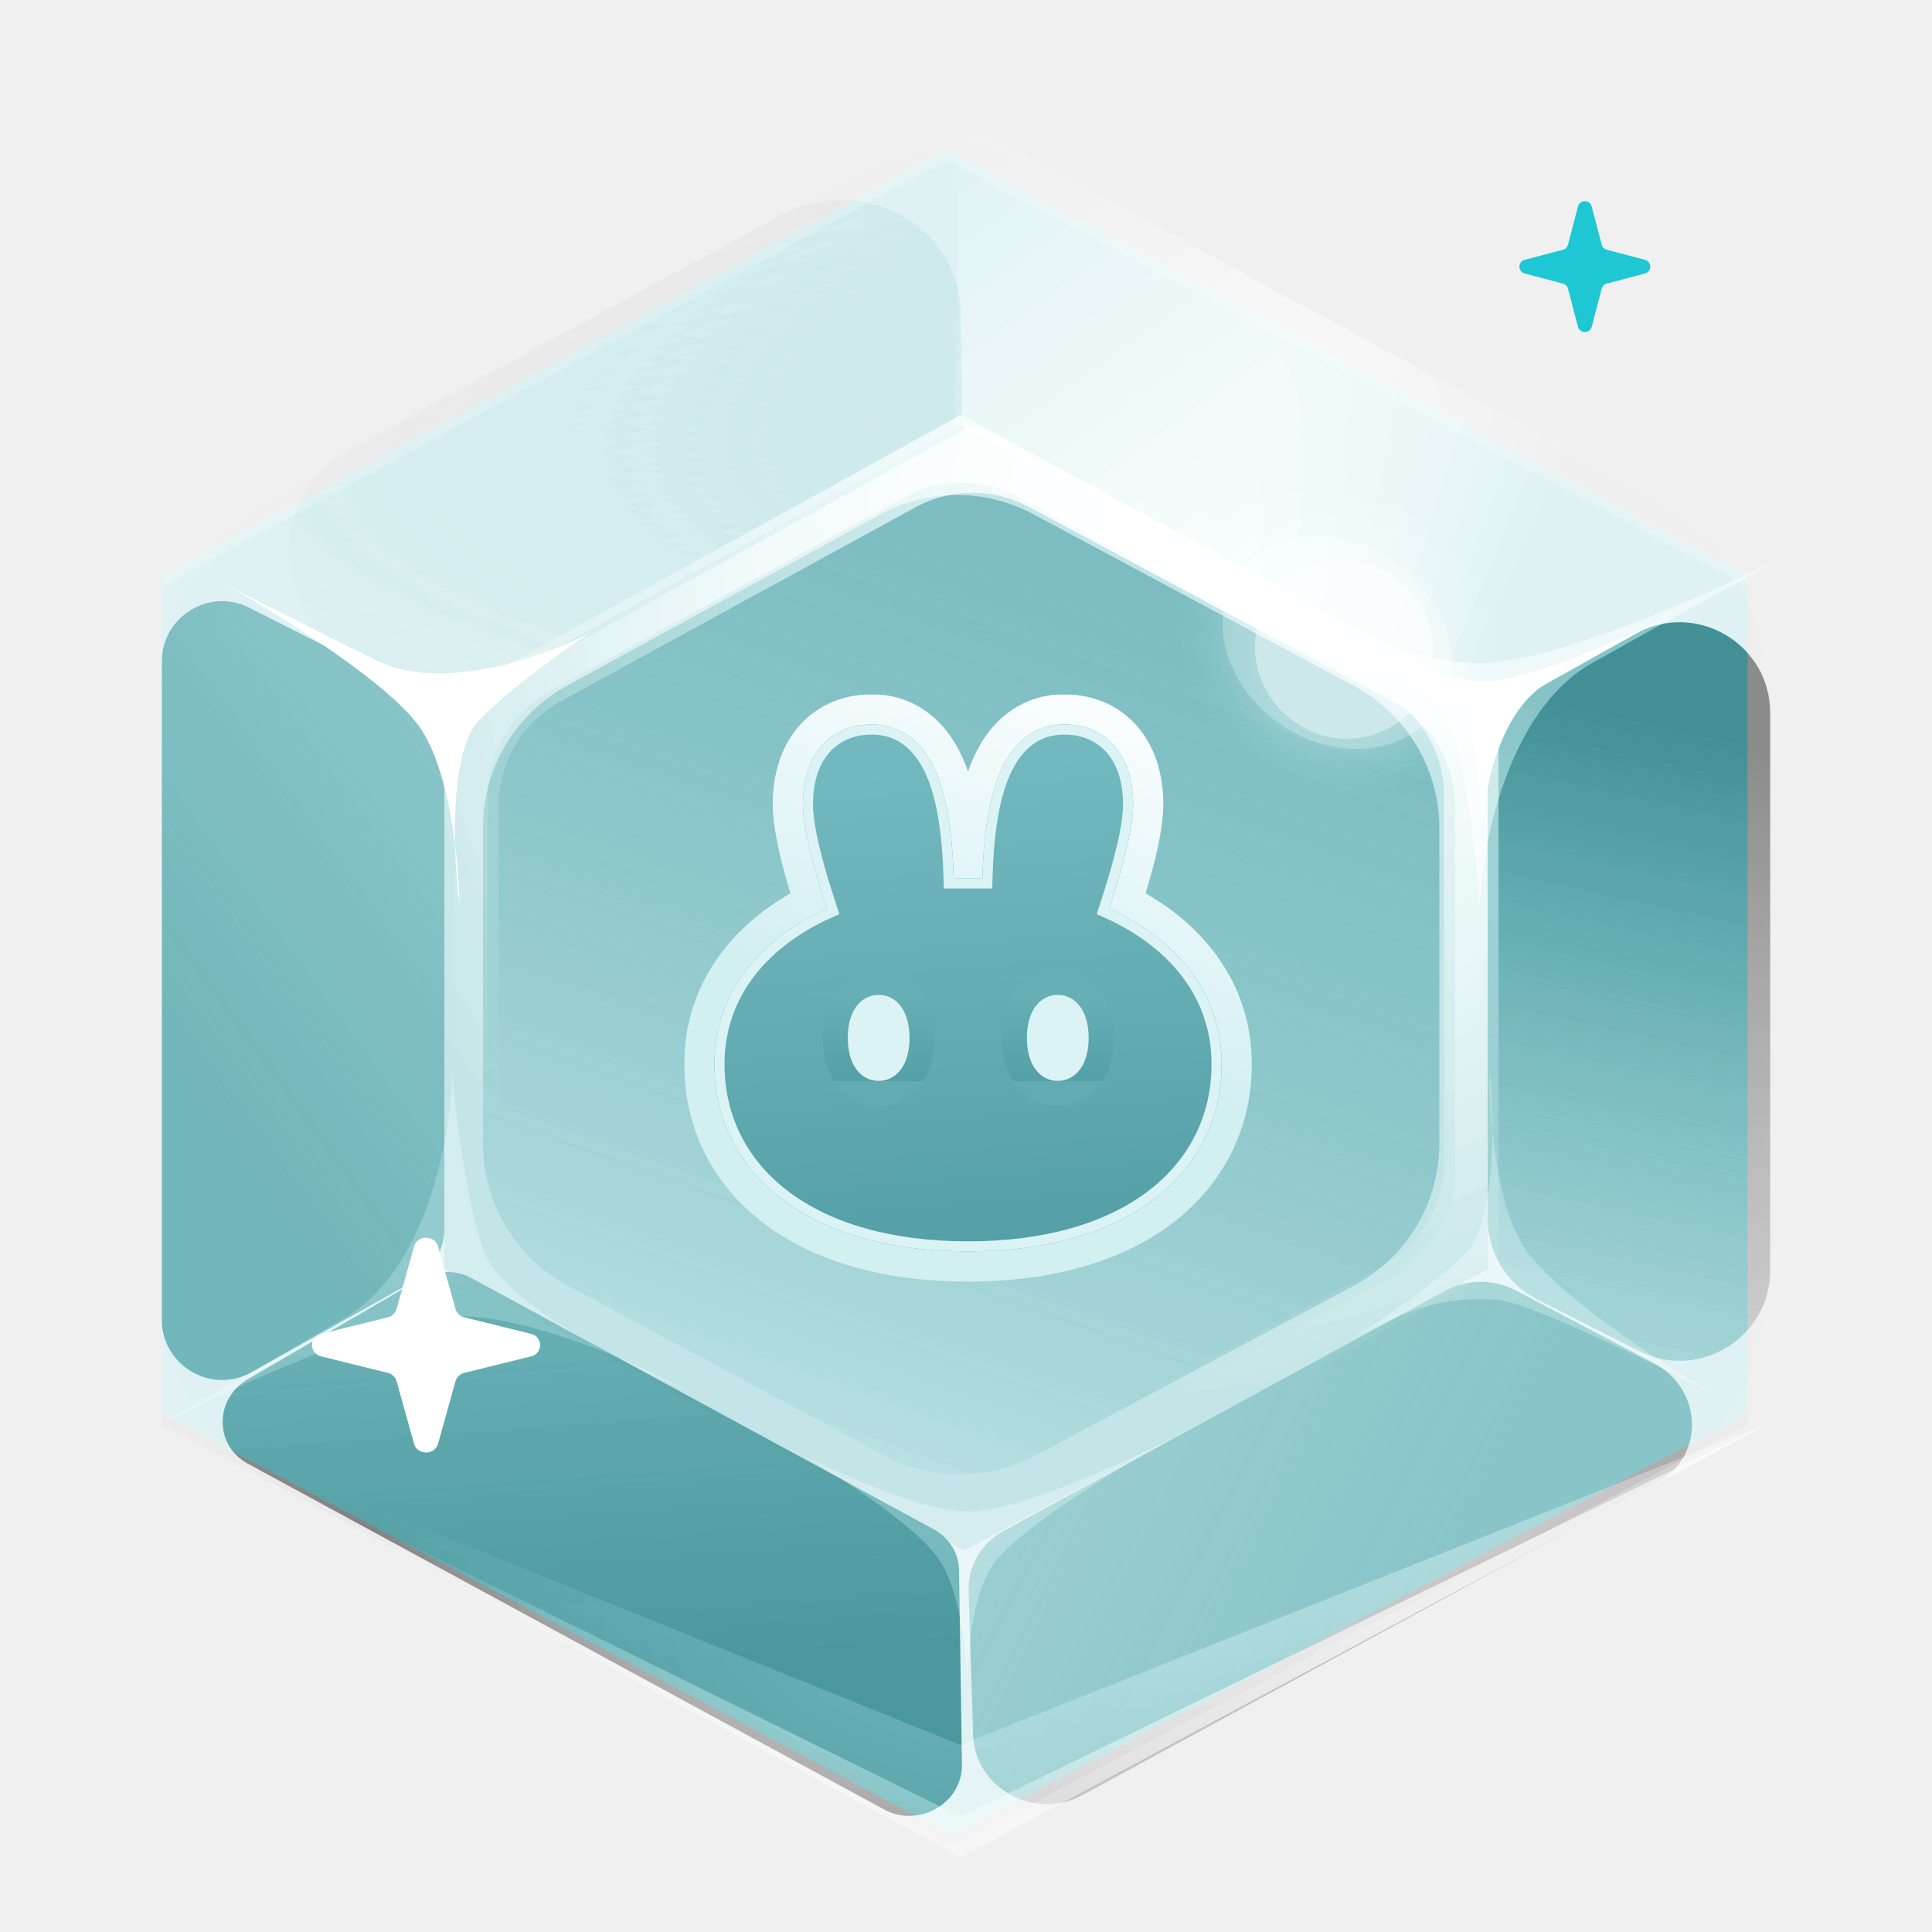
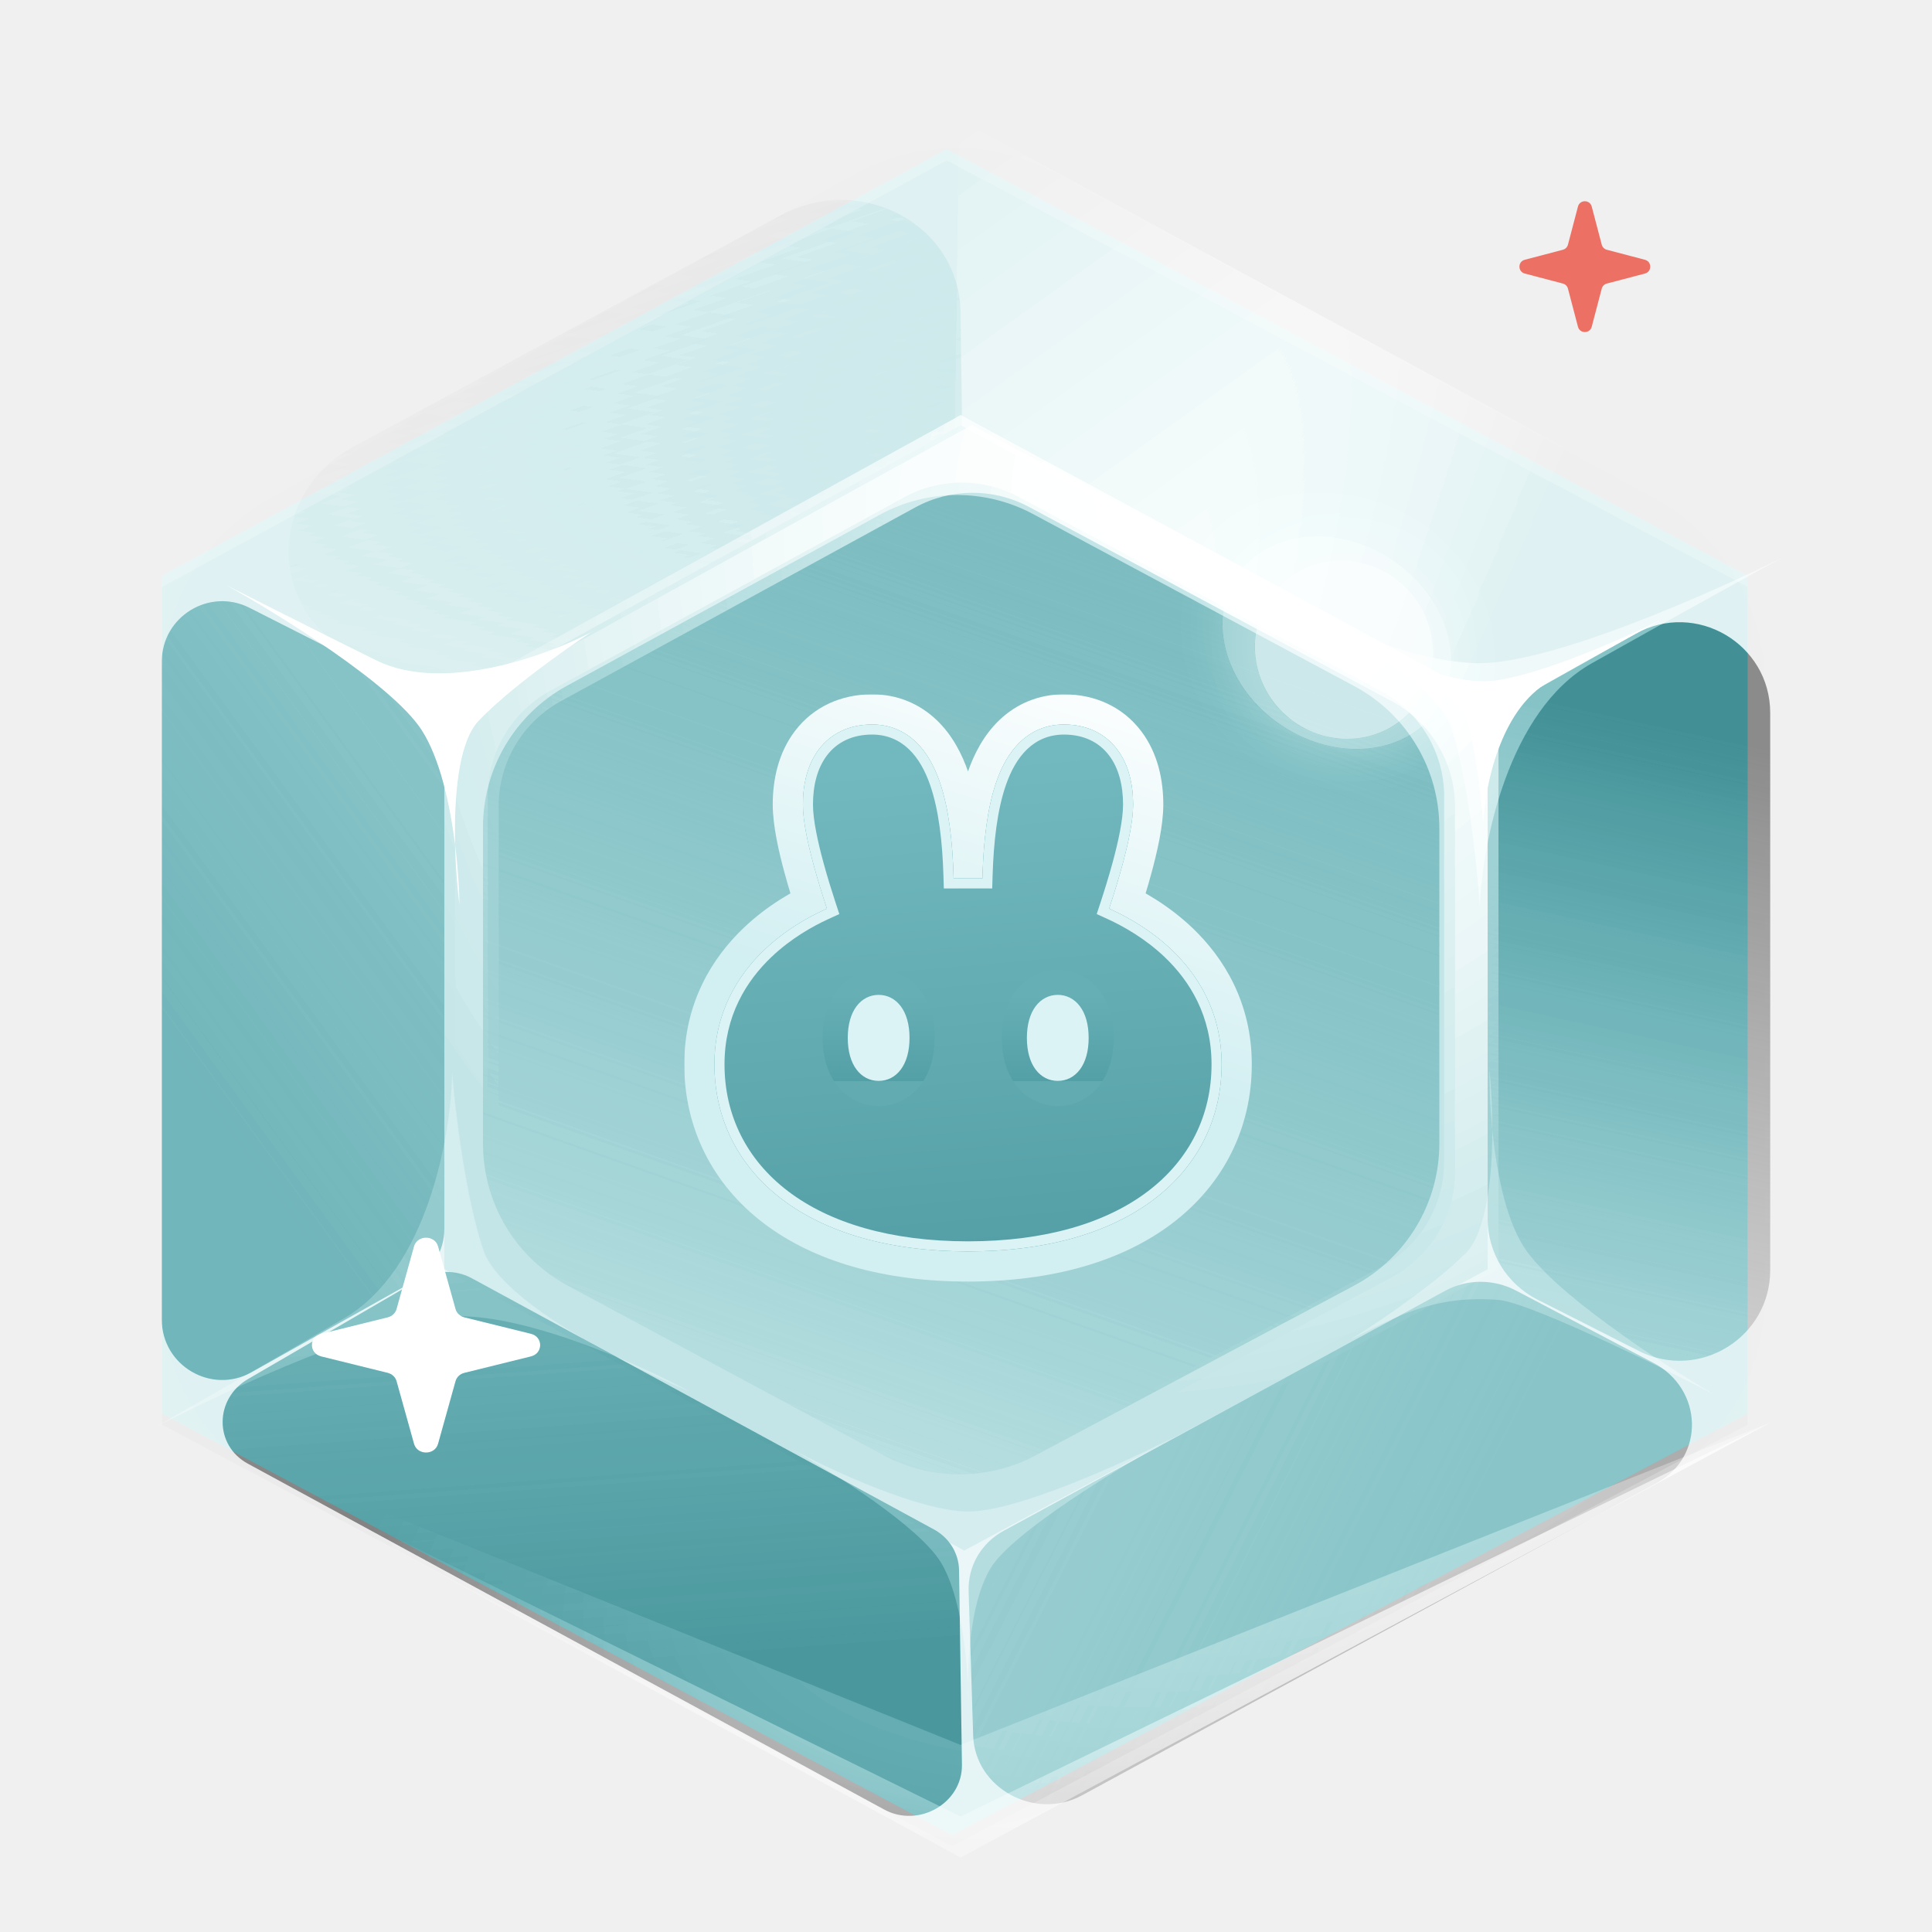
<svg xmlns="http://www.w3.org/2000/svg" width="192" height="192" fill="none" viewBox="0 0 192 192">
  <g clip-path="url(#clip0_2320_340264)">
    <mask id="mask0_2320_340264" width="165" height="107" x="11" y="-14" maskUnits="userSpaceOnUse" style="mask-type:alpha">
      <path fill="#636363" d="M175.993 69.471C176.711 74.068 118.241 91.118 97.324 92.981C89.149 93.69 14.496 73.845 11.652 69.471C8.807 65.097 11.652 -10.276 97.324 -14C175.993 -5.622 175.229 64.814 175.993 69.471Z" />
    </mask>
    <g mask="url(#mask0_2320_340264)">
      <ellipse cx="95.5" cy="82" fill="url(#paint0_radial_2320_340264)" opacity=".5" rx="76.5" ry="61" />
    </g>
    <path fill="#EFEFEF" d="M85.453 179.143L27.04 147.348C20.284 143.671 16.079 136.595 16.079 128.903V67.844C16.079 60.212 20.22 53.18 26.896 49.479L84.838 17.35C91.117 13.869 98.739 13.836 105.047 17.264L164.404 49.514C171.167 53.188 175.378 60.269 175.378 67.966V128.863C175.378 136.576 171.15 143.668 164.366 147.336L105.48 179.171C99.229 182.551 91.694 182.54 85.453 179.143Z" />
    <path fill="url(#paint1_linear_2320_340264)" d="M95.856 143.924L53.879 121.049V75.57L95.57 52.426L138.119 75.57V121.049L95.856 143.924Z" />
    <mask id="mask1_2320_340264" width="81" height="65" x="94" y="11" maskUnits="userSpaceOnUse" style="mask-type:alpha">
      <path fill="url(#paint2_linear_2320_340264)" d="M174.137 54.567L136.337 75.408L94.757 52.025L95.297 11.868L174.137 54.567Z" />
    </mask>
    <g mask="url(#mask1_2320_340264)">
      <path fill="url(#paint3_linear_2320_340264)" fill-rule="evenodd" d="M174.678 54.568L95.298 11.361L15.378 54.568V140.474L95.838 184.189L174.678 140.474V54.568ZM136.878 74.9L94.901 52.026L52.638 74.9V120.38L95.186 143.523L136.878 120.38V74.9Z" clip-rule="evenodd" />
    </g>
    <mask id="mask2_2320_340264" width="68" height="55" x="28" y="19" maskUnits="userSpaceOnUse" style="mask-type:alpha">
      <path fill="url(#paint4_linear_2320_340264)" d="M34.56 64.602L48.104 72.07C51.846 74.133 56.512 74.084 60.322 71.941L89.45 55.561C93.326 53.381 95.702 49.382 95.645 45.134L95.456 31.038C95.338 22.318 85.575 17.08 77.545 21.428L35.063 44.437C26.794 48.915 26.514 60.166 34.56 64.602Z" />
    </mask>
    <g mask="url(#mask2_2320_340264)">
      <path fill="url(#paint5_linear_2320_340264)" fill-rule="evenodd" d="M15.817 61.626C15.817 57.275 18.196 53.272 22.018 51.192L89.537 14.441C93.067 12.519 97.33 12.513 100.866 14.424L168.887 51.198C172.725 53.273 175.117 57.286 175.117 61.649V133.407C175.117 137.761 172.735 141.767 168.908 143.846L100.387 181.075C96.818 183.014 92.506 182.995 88.954 181.026L21.936 143.865C18.16 141.772 15.817 137.794 15.817 133.476V61.626ZM53.617 81.955C53.617 77.606 55.994 73.604 59.813 71.523L89.929 55.112C93.462 53.187 97.73 53.181 101.268 55.096L131.632 71.53C135.467 73.606 137.857 77.617 137.857 81.978V113.317C137.857 117.67 135.477 121.674 131.653 123.753L101.043 140.403C97.472 142.346 93.155 142.327 89.601 140.354L59.731 123.773C55.958 121.678 53.617 117.702 53.617 113.386V81.955Z" clip-rule="evenodd" />
    </g>
    <path fill="#E1E1E1" d="M95.823 154.09L44.159 126.132V70.546L95.472 42.26L147.839 70.546V126.132L95.823 154.09Z" />
    <path fill="url(#paint6_linear_2320_340264)" d="M87.818 144.617L56.434 127.774C51.24 124.987 48 119.57 48 113.676V82.203C48 76.353 51.192 70.97 56.325 68.164L87.439 51.154C92.179 48.562 97.907 48.538 102.669 51.089L134.595 68.191C139.794 70.977 143.04 76.397 143.04 82.295V113.645C143.04 119.556 139.781 124.985 134.566 127.765L102.911 144.638C98.192 147.153 92.529 147.145 87.818 144.617Z" />
    <path fill="url(#paint7_linear_2320_340264)" d="M16.079 131.135V65.752C16.079 61.278 20.8 58.377 24.792 60.401L40.872 68.551C42.888 69.573 44.159 71.642 44.159 73.903V122.111C44.159 124.281 42.987 126.281 41.095 127.343L25.015 136.367C21.016 138.612 16.079 135.721 16.079 131.135Z" />
    <path fill="url(#paint8_linear_2320_340264)" d="M175.921 70.847L175.921 126.222C175.921 132.934 168.839 137.284 162.852 134.249L152.772 129.14C149.747 127.607 147.841 124.504 147.841 121.112L147.841 76.504C147.841 73.249 149.598 70.248 152.437 68.655L162.516 62.998C168.516 59.632 175.921 63.968 175.921 70.847Z" />
    <path fill="url(#paint9_linear_2320_340264)" d="M164.647 147.376L107.526 178.42C102.838 180.968 96.877 177.693 96.713 172.48L96.26 158.116C96.182 155.631 97.52 153.337 99.754 152.122L143.668 128.256C145.805 127.094 148.449 127.093 150.652 128.251L164.312 135.437C169.268 138.044 169.457 144.762 164.647 147.376Z" />
    <path fill="url(#paint10_linear_2320_340264)" d="M87.871 179.828L24.623 145.455C21.275 143.635 21.297 138.994 24.665 137.036L41.695 127.136C43.3 126.203 45.285 126.162 46.882 127.03L92.812 151.992C94.339 152.822 95.285 154.361 95.31 156.057L95.597 175.369C95.654 179.187 91.307 181.696 87.871 179.828Z" />
    <path fill="#fff" d="M43.534 143.482C43.212 144.638 41.468 144.638 41.146 143.482L39.411 137.261C39.298 136.855 38.962 136.538 38.531 136.432L31.921 134.799C30.693 134.495 30.693 132.854 31.921 132.551L38.531 130.918C38.962 130.811 39.298 130.494 39.411 130.089L41.146 123.867C41.468 122.711 43.212 122.711 43.534 123.867L45.269 130.089C45.382 130.494 45.718 130.811 46.149 130.918L52.759 132.551C53.987 132.854 53.987 134.495 52.759 134.799L46.149 136.432C45.718 136.538 45.382 136.855 45.269 137.261L43.534 143.482Z" />
    <g style="mix-blend-mode:overlay">
      <path fill="url(#paint11_radial_2320_340264)" fill-rule="evenodd" d="M45.239 126.132L96.903 154.09L148.919 126.132V70.546L96.552 42.26L45.239 70.546V126.132ZM55.821 126.952L91.319 146.002C94.817 147.88 99.021 147.886 102.525 146.018L138.306 126.945C142.179 124.881 144.598 120.85 144.598 116.461V80.171C144.598 75.792 142.189 71.767 138.328 69.699L102.262 50.379C98.727 48.485 94.474 48.503 90.954 50.427L55.74 69.679C51.929 71.762 49.559 75.76 49.559 80.103V116.484C49.559 120.86 51.965 124.882 55.821 126.952Z" clip-rule="evenodd" />
    </g>
    <g style="mix-blend-mode:overlay">
      <path fill="url(#paint12_radial_2320_340264)" fill-rule="evenodd" d="M44.161 125.116L95.825 153.073L147.841 125.116V69.53L95.474 41.243L44.161 69.53V125.116ZM54.743 125.935L90.24 144.985C93.739 146.863 97.943 146.868 101.446 145.001L137.228 125.928C141.101 123.864 143.52 119.833 143.52 115.444V79.154C143.52 74.775 141.111 70.75 137.25 68.682L101.184 49.362C97.648 47.468 93.395 47.486 89.876 49.41L54.662 68.662C50.851 70.745 48.48 74.742 48.48 79.086V115.467C48.48 119.843 50.887 123.865 54.743 125.935Z" clip-rule="evenodd" />
    </g>
    <g style="mix-blend-mode:soft-light">
      <path fill="url(#paint13_radial_2320_340264)" d="M95.459 184.589L16.079 141.382L95.459 173.406L175.918 141.382L95.459 184.589Z" />
    </g>
    <g style="mix-blend-mode:overlay">
      <path fill="url(#paint14_radial_2320_340264)" d="M95.459 184.589L16.079 141.382L95.459 180.522L175.918 141.382L95.459 184.589Z" />
    </g>
    <g style="mix-blend-mode:soft-light">
      <path fill="#fff" d="M158.199 65.911C149.844 70.607 147.291 83.955 147.058 90.042C146.826 86.346 145.944 77.65 144.273 72.433C143.139 68.893 137.027 64.753 131.329 61.642C128.38 60.363 125.791 59.047 124.08 58.085C126.02 58.924 128.628 60.167 131.329 61.642C136.379 63.831 142.486 65.911 147.058 65.911C154.3 65.911 170.037 58.954 177 55.476C174.215 56.998 166.555 61.215 158.199 65.911Z" />
    </g>
    <g style="mix-blend-mode:soft-light" opacity=".5">
      <path fill="#fff" d="M34.236 130.984C42.505 126.155 44.816 112.768 44.937 106.678C45.236 110.369 46.276 119.05 48.042 124.239C49.24 127.761 55.427 131.802 61.181 134.821C64.152 136.052 66.764 137.326 68.493 138.26C66.537 137.453 63.908 136.252 61.181 134.821C56.092 132.713 49.947 130.732 45.376 130.805C38.135 130.922 22.527 138.131 15.628 141.721C18.385 140.154 25.967 135.814 34.236 130.984Z" />
    </g>
    <g style="mix-blend-mode:overlay">
      <path fill="#fff" d="M37.409 65.633C44.049 68.918 54.4 65.132 58.746 62.828C56.257 64.457 50.537 68.499 47.564 71.632C45.547 73.757 45.112 79.205 45.23 83.983C45.522 86.323 45.643 88.454 45.659 89.9C45.465 88.362 45.285 86.248 45.23 83.983C44.729 79.977 43.726 75.36 41.888 72.53C38.977 68.047 27.79 61.102 22.561 58.19C24.743 59.303 30.769 62.348 37.409 65.633Z" />
    </g>
    <g style="mix-blend-mode:soft-light" opacity=".6">
      <path fill="#fff" d="M148.921 129.182C142.442 128.674 138.653 130.896 134.249 133.1C136.779 131.528 142.601 127.617 145.654 124.554C147.725 122.475 148.299 117.038 148.305 112.259C148.072 109.913 148.006 107.78 148.027 106.334C148.182 107.876 148.307 109.994 148.305 112.259C148.702 116.276 149.586 120.914 151.351 123.785C154.146 128.333 165.151 135.53 170.305 138.56C168.151 137.399 152.293 129.447 148.921 129.182Z" />
    </g>
    <g style="mix-blend-mode:overlay">
      <path fill="#fff" d="M153.993 67.714C149.048 70.476 147.537 78.328 147.399 81.908C147.262 79.734 146.74 74.619 145.751 71.55C145.08 69.468 141.462 67.032 138.09 65.202C136.344 64.45 134.813 63.676 133.8 63.11C134.948 63.604 136.491 64.335 138.09 65.202C141.079 66.49 144.693 67.714 147.399 67.714C151.685 67.714 160.999 63.622 165.12 61.576C163.471 62.471 158.938 64.952 153.993 67.714Z" />
    </g>
    <g style="mix-blend-mode:soft-light" opacity=".6">
      <path fill="#fff" d="M78.719 144.032C82.553 146.094 91.428 150.218 96.249 150.218C101.07 150.218 111.771 145.344 116.519 142.907C111.406 145.719 100.632 152.242 98.44 155.842C96.643 158.794 96.197 163.966 96.196 167.385C96.233 168.13 96.249 168.794 96.249 169.339C96.216 168.8 96.195 168.135 96.196 167.385C96.014 163.772 95.327 158.263 93.51 155.279C91.319 151.68 82.736 146.281 78.719 144.032Z" />
    </g>
    <g style="mix-blend-mode:color-burn" opacity=".5">
      <path fill="#A7A7A7" d="M94.623 183.479L16.109 141.592V58.311L94.089 15.932L173.671 58.311V141.592L94.623 183.479Z" />
    </g>
    <g style="mix-blend-mode:soft-light" opacity=".8">
      <path fill="#14E2F2" d="M94.623 182.37L16.109 140.483V57.202L94.089 14.822L173.671 57.202V140.483L94.623 182.37Z" />
    </g>
-     <path fill="#1FC7D4" d="M158.184 32.472C158 33.176 157 33.176 156.816 32.472L155.821 28.683C155.756 28.436 155.564 28.244 155.316 28.179L151.528 27.184C150.824 27 150.824 26 151.528 25.816L155.316 24.821C155.564 24.756 155.756 24.564 155.821 24.317L156.816 20.528C157 19.824 158 19.824 158.184 20.528L159.179 24.317C159.244 24.564 159.436 24.756 159.684 24.821L163.472 25.816C164.176 26 164.176 27 163.472 27.184L159.684 28.179C159.436 28.244 159.244 28.436 159.179 28.683L158.184 32.472Z" />
+     <path fill="#EC7063" d="M158.184 32.472C158 33.176 157 33.176 156.816 32.472L155.821 28.683C155.756 28.436 155.564 28.244 155.316 28.179L151.528 27.184C150.824 27 150.824 26 151.528 25.816L155.316 24.821C155.564 24.756 155.756 24.564 155.821 24.317L156.816 20.528C157 19.824 158 19.824 158.184 20.528L159.179 24.317C159.244 24.564 159.436 24.756 159.684 24.821L163.472 25.816C164.176 26 164.176 27 163.472 27.184L159.684 28.179C159.436 28.244 159.244 28.436 159.179 28.683L158.184 32.472Z" />
    <mask id="path-29-outside-1_2320_340264" width="57" height="59" x="68.001" y="69" fill="#000" maskUnits="userSpaceOnUse">
      <rect width="57" height="59" x="68.001" y="69" fill="#fff" />
      <path fill-rule="evenodd" d="M81.391 74.46C82.606 72.864 84.437 72 86.67 72C88.399 72 89.861 72.633 91.009 73.727C92.112 74.778 92.858 76.186 93.378 77.681C94.294 80.309 94.656 83.631 94.757 86.976L94.767 87.296H97.635L97.644 86.976C97.746 83.631 98.108 80.309 99.023 77.681C99.544 76.186 100.29 74.778 101.392 73.727C102.541 72.633 104.002 72 105.732 72C107.965 72 109.795 72.864 111.01 74.46C112.166 75.98 112.608 77.954 112.608 79.957C112.608 81.637 112.084 83.957 111.538 85.969C111.131 87.464 110.677 88.912 110.312 90.02L110.22 90.301L110.489 90.424C112.085 91.155 114.373 92.423 116.443 94.399C119.08 96.916 121.401 100.627 121.401 105.776C121.401 111.13 119.071 115.858 114.668 119.195C110.31 122.499 104.045 124.358 96.22 124.363H96.181C88.356 124.358 82.091 122.499 77.734 119.195C73.331 115.858 71.001 111.13 71.001 105.776C71.001 100.627 73.321 96.916 75.958 94.399C78.028 92.423 80.316 91.155 81.913 90.424L82.182 90.301L82.089 90.02C81.725 88.912 81.27 87.464 80.864 85.969C80.317 83.957 79.793 81.637 79.793 79.957C79.793 77.954 80.235 75.98 81.391 74.46ZM87.318 107.092C88.831 107.092 90.057 105.74 90.057 103.146C90.057 100.551 88.831 99.2 87.318 99.2C85.806 99.2 84.579 100.551 84.579 103.146C84.579 105.74 85.806 107.092 87.318 107.092ZM107.858 103.146C107.858 105.74 106.631 107.092 105.119 107.092C103.606 107.092 102.38 105.74 102.38 103.146C102.38 100.551 103.606 99.2 105.119 99.2C106.631 99.2 107.858 100.551 107.858 103.146Z" clip-rule="evenodd" />
    </mask>
    <path fill="url(#paint15_linear_2320_340264)" d="M81.391 74.46L83.779 76.277V76.277L81.391 74.46ZM91.009 73.727L88.939 75.899L88.939 75.899L91.009 73.727ZM93.378 77.681L90.545 78.668V78.668L93.378 77.681ZM94.757 86.976L97.756 86.885V86.885L94.757 86.976ZM94.767 87.296L91.768 87.388L91.856 90.296H94.767V87.296ZM97.635 87.296V90.296H100.545L100.633 87.387L97.635 87.296ZM97.644 86.976L94.646 86.885V86.885L97.644 86.976ZM99.023 77.681L96.19 76.694L96.19 76.694L99.023 77.681ZM101.392 73.727L99.323 71.555L99.323 71.555L101.392 73.727ZM111.01 74.46L108.623 76.277L108.623 76.277L111.01 74.46ZM111.538 85.969L108.643 85.182V85.182L111.538 85.969ZM110.312 90.02L107.463 89.082L107.463 89.082L110.312 90.02ZM110.22 90.301L107.37 89.363L106.531 91.912L108.972 93.029L110.22 90.301ZM110.489 90.424L111.737 87.696L110.489 90.424ZM116.443 94.399L114.372 96.569L114.372 96.569L116.443 94.399ZM114.668 119.195L116.48 121.586L114.668 119.195ZM96.22 124.363V127.363H96.222L96.22 124.363ZM96.181 124.363L96.179 127.363H96.181V124.363ZM77.734 119.195L75.921 121.586H75.921L77.734 119.195ZM75.958 94.399L73.887 92.228H73.887L75.958 94.399ZM81.913 90.424L80.665 87.696L80.665 87.696L81.913 90.424ZM82.182 90.301L83.43 93.029L85.87 91.912L85.031 89.363L82.182 90.301ZM82.089 90.02L84.939 89.082L84.939 89.082L82.089 90.02ZM80.864 85.969L83.759 85.182V85.182L80.864 85.969ZM86.67 69C83.603 69 80.846 70.223 79.004 72.643L83.779 76.277C84.366 75.505 85.27 75 86.67 75V69ZM93.079 71.555C91.391 69.946 89.194 69 86.67 69V75C87.605 75 88.332 75.319 88.939 75.899L93.079 71.555ZM96.211 76.694C95.602 74.945 94.651 73.053 93.079 71.555L88.939 75.899C89.573 76.503 90.113 77.427 90.545 78.668L96.211 76.694ZM97.756 86.885C97.651 83.447 97.279 79.759 96.211 76.694L90.545 78.668C91.308 80.859 91.66 83.815 91.758 87.067L97.756 86.885ZM97.765 87.206L97.756 86.885L91.758 87.067L91.768 87.388L97.765 87.206ZM97.635 84.296H94.767V90.296H97.635V84.296ZM94.646 86.885L94.636 87.206L100.633 87.387L100.643 87.067L94.646 86.885ZM96.19 76.694C95.123 79.759 94.75 83.447 94.646 86.885L100.643 87.067C100.742 83.815 101.093 80.859 101.856 78.668L96.19 76.694ZM99.323 71.555C97.751 73.053 96.799 74.945 96.19 76.694L101.856 78.668C102.288 77.427 102.828 76.503 103.462 75.899L99.323 71.555ZM105.732 69C103.208 69 101.011 69.946 99.323 71.555L103.462 75.899C104.07 75.319 104.797 75 105.732 75V69ZM113.397 72.643C111.555 70.223 108.798 69 105.732 69V75C107.132 75 108.036 75.505 108.623 76.277L113.397 72.643ZM115.608 79.957C115.608 77.567 115.088 74.865 113.397 72.643L108.623 76.277C109.245 77.094 109.608 78.341 109.608 79.957H115.608ZM114.433 86.755C114.977 84.754 115.608 82.082 115.608 79.957H109.608C109.608 81.192 109.192 83.161 108.643 85.182L114.433 86.755ZM113.162 90.958C113.537 89.82 114.008 88.318 114.433 86.755L108.643 85.182C108.255 86.61 107.817 88.005 107.463 89.082L113.162 90.958ZM113.069 91.239L113.162 90.958L107.463 89.082L107.37 89.363L113.069 91.239ZM111.737 87.696L111.468 87.573L108.972 93.029L109.24 93.152L111.737 87.696ZM118.515 92.228C116.125 89.948 113.521 88.512 111.737 87.696L109.24 93.152C110.65 93.797 112.621 94.898 114.372 96.569L118.515 92.228ZM124.401 105.776C124.401 99.621 121.595 95.169 118.515 92.228L114.372 96.569C116.565 98.662 118.401 101.633 118.401 105.776H124.401ZM116.48 121.586C121.624 117.687 124.401 112.078 124.401 105.776H118.401C118.401 110.182 116.518 114.028 112.856 116.804L116.48 121.586ZM96.222 127.363C104.486 127.357 111.453 125.397 116.48 121.586L112.856 116.804C109.168 119.6 103.605 121.358 96.218 121.363L96.222 127.363ZM96.181 127.363H96.22V121.363H96.181V127.363ZM75.921 121.586C80.949 125.397 87.915 127.357 96.179 127.363L96.184 121.363C88.797 121.358 83.234 119.6 79.546 116.804L75.921 121.586ZM68.001 105.776C68.001 112.078 70.778 117.687 75.921 121.586L79.546 116.804C75.884 114.028 74.001 110.182 74.001 105.776H68.001ZM73.887 92.228C70.806 95.169 68.001 99.621 68.001 105.776H74.001C74.001 101.633 75.837 98.662 78.03 96.569L73.887 92.228ZM80.665 87.696C78.881 88.512 76.276 89.948 73.887 92.228L78.03 96.569C79.78 94.898 81.751 93.797 83.161 93.152L80.665 87.696ZM80.933 87.573L80.665 87.696L83.161 93.152L83.43 93.029L80.933 87.573ZM79.24 90.958L79.332 91.239L85.031 89.363L84.939 89.082L79.24 90.958ZM77.969 86.755C78.394 88.318 78.865 89.82 79.24 90.958L84.939 89.082C84.584 88.005 84.147 86.61 83.759 85.182L77.969 86.755ZM76.793 79.957C76.793 82.082 77.425 84.754 77.969 86.755L83.759 85.182C83.21 83.161 82.793 81.192 82.793 79.957H76.793ZM79.004 72.643C77.314 74.865 76.793 77.567 76.793 79.957H82.793C82.793 78.341 83.157 77.094 83.779 76.277L79.004 72.643ZM87.057 103.146C87.057 104.004 86.851 104.297 86.853 104.294C86.859 104.285 86.91 104.224 87.02 104.168C87.131 104.111 87.241 104.092 87.318 104.092V110.092C89.054 110.092 90.615 109.28 91.656 107.889C92.649 106.563 93.057 104.882 93.057 103.146H87.057ZM87.318 102.2C87.241 102.2 87.131 102.181 87.02 102.124C86.91 102.068 86.859 102.006 86.853 101.998C86.851 101.995 87.057 102.287 87.057 103.146H93.057C93.057 101.41 92.649 99.729 91.656 98.403C90.615 97.012 89.054 96.2 87.318 96.2V102.2ZM87.579 103.146C87.579 102.287 87.785 101.995 87.783 101.998C87.777 102.006 87.726 102.068 87.616 102.124C87.505 102.181 87.395 102.2 87.318 102.2V96.2C85.582 96.2 84.021 97.012 82.98 98.402C81.987 99.729 81.579 101.41 81.579 103.146H87.579ZM87.318 104.092C87.395 104.092 87.505 104.111 87.616 104.168C87.726 104.224 87.777 104.285 87.783 104.294C87.785 104.297 87.579 104.004 87.579 103.146H81.579C81.579 104.882 81.987 106.563 82.98 107.889C84.021 109.28 85.582 110.092 87.318 110.092V104.092ZM105.119 110.092C106.855 110.092 108.416 109.28 109.457 107.889C110.45 106.563 110.858 104.882 110.858 103.146H104.858C104.858 104.004 104.652 104.297 104.654 104.294C104.66 104.285 104.711 104.224 104.821 104.168C104.932 104.111 105.042 104.092 105.119 104.092V110.092ZM99.38 103.146C99.38 104.882 99.788 106.563 100.781 107.889C101.822 109.28 103.383 110.092 105.119 110.092V104.092C105.196 104.092 105.306 104.111 105.417 104.168C105.527 104.224 105.578 104.285 105.584 104.294C105.586 104.297 105.38 104.004 105.38 103.146H99.38ZM105.119 96.2C103.383 96.2 101.822 97.012 100.781 98.402C99.788 99.729 99.38 101.41 99.38 103.146H105.38C105.38 102.287 105.586 101.995 105.584 101.998C105.578 102.006 105.527 102.068 105.417 102.124C105.306 102.181 105.196 102.2 105.119 102.2V96.2ZM110.858 103.146C110.858 101.41 110.45 99.729 109.457 98.402C108.416 97.012 106.855 96.2 105.119 96.2V102.2C105.042 102.2 104.932 102.181 104.821 102.124C104.711 102.068 104.66 102.006 104.654 101.998C104.652 101.995 104.858 102.287 104.858 103.146H110.858Z" mask="url(#path-29-outside-1_2320_340264)" />
    <mask id="path-31-inside-2_2320_340264" fill="#fff">
      <path fill-rule="evenodd" d="M81.391 74.46C82.606 72.864 84.437 72 86.67 72C88.399 72 89.861 72.633 91.009 73.727C92.112 74.778 92.858 76.186 93.378 77.681C94.294 80.309 94.656 83.631 94.757 86.976L94.767 87.296H97.635L97.644 86.976C97.746 83.631 98.108 80.309 99.023 77.681C99.544 76.186 100.29 74.778 101.392 73.727C102.541 72.633 104.002 72 105.732 72C107.965 72 109.795 72.864 111.01 74.46C112.166 75.98 112.608 77.954 112.608 79.957C112.608 81.637 112.084 83.957 111.538 85.969C111.131 87.464 110.677 88.912 110.312 90.02L110.22 90.301L110.489 90.424C112.085 91.155 114.373 92.423 116.443 94.399C119.08 96.916 121.401 100.627 121.401 105.776C121.401 111.13 119.071 115.858 114.668 119.195C110.31 122.499 104.045 124.358 96.22 124.363H96.181C88.356 124.358 82.091 122.499 77.734 119.195C73.331 115.858 71.001 111.13 71.001 105.776C71.001 100.627 73.321 96.916 75.958 94.399C78.028 92.423 80.316 91.155 81.913 90.424L82.182 90.301L82.089 90.02C81.725 88.912 81.27 87.464 80.864 85.969C80.317 83.957 79.793 81.637 79.793 79.957C79.793 77.954 80.235 75.98 81.391 74.46ZM87.318 107.092C88.831 107.092 90.057 105.74 90.057 103.146C90.057 100.551 88.831 99.2 87.318 99.2C85.806 99.2 84.579 100.551 84.579 103.146C84.579 105.74 85.806 107.092 87.318 107.092ZM107.858 103.146C107.858 105.74 106.631 107.092 105.119 107.092C103.606 107.092 102.38 105.74 102.38 103.146C102.38 100.551 103.606 99.2 105.119 99.2C106.631 99.2 107.858 100.551 107.858 103.146Z" clip-rule="evenodd" />
    </mask>
    <path fill="url(#paint16_linear_2320_340264)" fill-rule="evenodd" d="M81.391 74.46C82.606 72.864 84.437 72 86.67 72C88.399 72 89.861 72.633 91.009 73.727C92.112 74.778 92.858 76.186 93.378 77.681C94.294 80.309 94.656 83.631 94.757 86.976L94.767 87.296H97.635L97.644 86.976C97.746 83.631 98.108 80.309 99.023 77.681C99.544 76.186 100.29 74.778 101.392 73.727C102.541 72.633 104.002 72 105.732 72C107.965 72 109.795 72.864 111.01 74.46C112.166 75.98 112.608 77.954 112.608 79.957C112.608 81.637 112.084 83.957 111.538 85.969C111.131 87.464 110.677 88.912 110.312 90.02L110.22 90.301L110.489 90.424C112.085 91.155 114.373 92.423 116.443 94.399C119.08 96.916 121.401 100.627 121.401 105.776C121.401 111.13 119.071 115.858 114.668 119.195C110.31 122.499 104.045 124.358 96.22 124.363H96.181C88.356 124.358 82.091 122.499 77.734 119.195C73.331 115.858 71.001 111.13 71.001 105.776C71.001 100.627 73.321 96.916 75.958 94.399C78.028 92.423 80.316 91.155 81.913 90.424L82.182 90.301L82.089 90.02C81.725 88.912 81.27 87.464 80.864 85.969C80.317 83.957 79.793 81.637 79.793 79.957C79.793 77.954 80.235 75.98 81.391 74.46ZM87.318 107.092C88.831 107.092 90.057 105.74 90.057 103.146C90.057 100.551 88.831 99.2 87.318 99.2C85.806 99.2 84.579 100.551 84.579 103.146C84.579 105.74 85.806 107.092 87.318 107.092ZM107.858 103.146C107.858 105.74 106.631 107.092 105.119 107.092C103.606 107.092 102.38 105.74 102.38 103.146C102.38 100.551 103.606 99.2 105.119 99.2C106.631 99.2 107.858 100.551 107.858 103.146Z" clip-rule="evenodd" />
    <path fill="#DBF3F5" d="M81.391 74.46L82.187 75.066V75.066L81.391 74.46ZM91.009 73.727L90.319 74.451L90.319 74.451L91.009 73.727ZM93.378 77.681L92.434 78.01V78.01L93.378 77.681ZM94.757 86.976L95.757 86.946V86.946L94.757 86.976ZM94.767 87.296L93.767 87.327L93.797 88.296H94.767V87.296ZM97.635 87.296V88.296H98.605L98.634 87.327L97.635 87.296ZM97.644 86.976L96.645 86.946V86.946L97.644 86.976ZM99.023 77.681L98.079 77.352V77.352L99.023 77.681ZM101.392 73.727L100.702 73.003V73.003L101.392 73.727ZM111.01 74.46L110.214 75.066V75.066L111.01 74.46ZM111.538 85.969L110.573 85.707L111.538 85.969ZM110.312 90.02L109.362 89.708L109.362 89.708L110.312 90.02ZM110.22 90.301L109.27 89.988L108.99 90.838L109.804 91.21L110.22 90.301ZM110.489 90.424L110.905 89.515L110.489 90.424ZM116.443 94.399L115.753 95.122L116.443 94.399ZM114.668 119.195L115.272 119.992L114.668 119.195ZM96.22 124.363V125.363H96.221L96.22 124.363ZM96.181 124.363L96.181 125.363H96.181V124.363ZM77.734 119.195L77.13 119.992H77.13L77.734 119.195ZM75.958 94.399L75.268 93.675L75.958 94.399ZM81.913 90.424L81.497 89.515H81.497L81.913 90.424ZM82.182 90.301L82.598 91.21L83.411 90.838L83.132 89.988L82.182 90.301ZM82.089 90.02L83.039 89.708L83.039 89.708L82.089 90.02ZM80.864 85.969L81.829 85.707V85.707L80.864 85.969ZM86.67 71C84.159 71 82.019 71.984 80.596 73.855L82.187 75.066C83.193 73.745 84.714 73 86.67 73V71ZM91.699 73.003C90.371 71.737 88.664 71 86.67 71V73C88.134 73 89.351 73.528 90.319 74.451L91.699 73.003ZM94.323 77.352C93.772 75.772 92.958 74.203 91.699 73.003L90.319 74.451C91.266 75.353 91.943 76.599 92.434 78.01L94.323 77.352ZM95.757 86.946C95.654 83.57 95.289 80.126 94.323 77.352L92.434 78.01C93.299 80.492 93.657 83.692 93.757 87.006L95.757 86.946ZM95.766 87.266L95.757 86.946L93.757 87.006L93.767 87.327L95.766 87.266ZM97.635 86.296H94.767V88.296H97.635V86.296ZM96.645 86.946L96.635 87.266L98.634 87.327L98.644 87.006L96.645 86.946ZM98.079 77.352C97.113 80.126 96.747 83.57 96.645 86.946L98.644 87.006C98.745 83.692 99.103 80.492 99.968 78.01L98.079 77.352ZM100.702 73.003C99.443 74.203 98.629 75.772 98.079 77.352L99.968 78.01C100.459 76.599 101.136 75.353 102.082 74.451L100.702 73.003ZM105.732 71C103.737 71 102.031 71.737 100.702 73.003L102.082 74.451C103.05 73.528 104.267 73 105.732 73V71ZM111.806 73.855C110.382 71.984 108.243 71 105.732 71V73C107.687 73 109.209 73.745 110.214 75.066L111.806 73.855ZM113.608 79.957C113.608 77.825 113.14 75.608 111.806 73.855L110.214 75.066C111.192 76.351 111.608 78.083 111.608 79.957H113.608ZM112.503 86.231C113.048 84.223 113.608 81.785 113.608 79.957H111.608C111.608 81.489 111.12 83.692 110.573 85.707L112.503 86.231ZM111.262 90.333C111.63 89.215 112.09 87.749 112.503 86.231L110.573 85.707C110.172 87.179 109.724 88.61 109.362 89.708L111.262 90.333ZM111.17 90.614L111.262 90.333L109.362 89.708L109.27 89.988L111.17 90.614ZM110.905 89.515L110.636 89.392L109.804 91.21L110.072 91.333L110.905 89.515ZM117.134 93.675C114.957 91.598 112.564 90.274 110.905 89.515L110.072 91.333C111.607 92.036 113.789 93.248 115.753 95.122L117.134 93.675ZM122.401 105.776C122.401 100.292 119.919 96.334 117.134 93.675L115.753 95.122C118.242 97.498 120.401 100.962 120.401 105.776H122.401ZM115.272 119.992C119.922 116.467 122.401 111.446 122.401 105.776H120.401C120.401 110.814 118.22 115.248 114.064 118.398L115.272 119.992ZM96.221 125.363C104.192 125.357 110.691 123.465 115.272 119.992L114.064 118.398C109.929 121.532 103.899 123.358 96.219 123.363L96.221 125.363ZM96.181 125.363H96.22V123.363H96.181V125.363ZM77.13 119.992C81.71 123.465 88.209 125.357 96.181 125.363L96.182 123.363C88.503 123.358 82.472 121.532 78.338 118.398L77.13 119.992ZM70.001 105.776C70.001 111.446 72.48 116.467 77.13 119.992L78.338 118.398C74.182 115.248 72.001 110.814 72.001 105.776H70.001ZM75.268 93.675C72.483 96.334 70.001 100.292 70.001 105.776H72.001C72.001 100.962 74.16 97.498 76.649 95.122L75.268 93.675ZM81.497 89.515C79.838 90.274 77.444 91.598 75.268 93.675L76.649 95.122C78.612 93.248 80.794 92.036 82.329 91.333L81.497 89.515ZM81.766 89.392L81.497 89.515L82.329 91.333L82.598 91.21L81.766 89.392ZM81.139 90.333L81.232 90.614L83.132 89.988L83.039 89.708L81.139 90.333ZM79.899 86.231C80.311 87.749 80.772 89.215 81.139 90.333L83.039 89.708C82.678 88.61 82.229 87.179 81.829 85.707L79.899 86.231ZM78.793 79.957C78.793 81.785 79.353 84.223 79.899 86.231L81.829 85.707C81.281 83.692 80.793 81.489 80.793 79.957H78.793ZM80.596 73.855C79.261 75.608 78.793 77.825 78.793 79.957H80.793C80.793 78.083 81.209 76.351 82.187 75.066L80.596 73.855ZM89.057 103.146C89.057 104.297 88.784 105.052 88.454 105.492C88.14 105.912 87.748 106.092 87.318 106.092V108.092C88.401 108.092 89.378 107.596 90.055 106.691C90.716 105.807 91.057 104.589 91.057 103.146H89.057ZM87.318 100.2C87.748 100.2 88.14 100.38 88.454 100.799C88.784 101.24 89.057 101.995 89.057 103.146H91.057C91.057 101.702 90.716 100.485 90.055 99.601C89.378 98.696 88.401 98.2 87.318 98.2V100.2ZM85.579 103.146C85.579 101.995 85.852 101.24 86.182 100.799C86.496 100.38 86.888 100.2 87.318 100.2V98.2C86.235 98.2 85.258 98.696 84.581 99.601C83.92 100.485 83.579 101.702 83.579 103.146H85.579ZM87.318 106.092C86.888 106.092 86.496 105.912 86.182 105.492C85.852 105.052 85.579 104.297 85.579 103.146H83.579C83.579 104.589 83.92 105.807 84.581 106.691C85.258 107.596 86.235 108.092 87.318 108.092V106.092ZM105.119 108.092C106.202 108.092 107.179 107.596 107.856 106.691C108.517 105.807 108.858 104.589 108.858 103.146H106.858C106.858 104.297 106.585 105.052 106.255 105.492C105.941 105.912 105.549 106.092 105.119 106.092V108.092ZM101.38 103.146C101.38 104.589 101.72 105.807 102.382 106.691C103.059 107.596 104.036 108.092 105.119 108.092V106.092C104.689 106.092 104.297 105.912 103.983 105.492C103.653 105.052 103.38 104.297 103.38 103.146H101.38ZM105.119 98.2C104.036 98.2 103.059 98.696 102.382 99.601C101.72 100.485 101.38 101.702 101.38 103.146H103.38C103.38 101.995 103.653 101.24 103.983 100.799C104.297 100.38 104.689 100.2 105.119 100.2V98.2ZM108.858 103.146C108.858 101.702 108.517 100.485 107.856 99.601C107.179 98.696 106.202 98.2 105.119 98.2V100.2C105.549 100.2 105.941 100.38 106.255 100.799C106.585 101.24 106.858 101.995 106.858 103.146H108.858Z" mask="url(#path-31-inside-2_2320_340264)" />
    <path fill="#66AFB6" d="M85.118 100.002C85.674 99.259 86.455 98.869 87.319 98.869C88.183 98.869 88.964 99.259 89.52 100.002C90.07 100.737 90.388 101.8 90.388 103.145C90.388 104.491 90.07 105.554 89.52 106.289C88.964 107.031 88.183 107.421 87.319 107.421C86.455 107.421 85.674 107.031 85.118 106.289C84.568 105.554 84.25 104.491 84.25 103.145C84.25 101.8 84.568 100.737 85.118 100.002Z" />
    <path fill="#66AFB6" d="M102.919 100.002C103.475 99.259 104.256 98.869 105.12 98.869C105.984 98.869 106.765 99.259 107.321 100.002C107.871 100.737 108.189 101.8 108.189 103.145C108.189 104.491 107.871 105.554 107.321 106.289C106.765 107.031 105.984 107.421 105.12 107.421C104.256 107.421 103.475 107.031 102.919 106.289C102.368 105.554 102.051 104.491 102.051 103.145C102.051 101.8 102.368 100.737 102.919 100.002Z" />
    <path stroke="url(#paint17_linear_2320_340264)" stroke-width="5" d="M85.118 100.002C85.674 99.259 86.455 98.869 87.319 98.869C88.183 98.869 88.964 99.259 89.52 100.002C90.07 100.737 90.388 101.8 90.388 103.145C90.388 104.491 90.07 105.554 89.52 106.289C88.964 107.031 88.183 107.421 87.319 107.421C86.455 107.421 85.674 107.031 85.118 106.289C84.568 105.554 84.25 104.491 84.25 103.145C84.25 101.8 84.568 100.737 85.118 100.002Z" />
    <path stroke="url(#paint18_linear_2320_340264)" stroke-width="5" d="M102.919 100.002C103.475 99.259 104.256 98.869 105.12 98.869C105.984 98.869 106.765 99.259 107.321 100.002C107.871 100.737 108.189 101.8 108.189 103.145C108.189 104.491 107.871 105.554 107.321 106.289C106.765 107.031 105.984 107.421 105.12 107.421C104.256 107.421 103.475 107.031 102.919 106.289C102.368 105.554 102.051 104.491 102.051 103.145C102.051 101.8 102.368 100.737 102.919 100.002Z" />
    <path fill="#DBF3F5" d="M85.118 100.002C85.674 99.259 86.455 98.869 87.319 98.869C88.183 98.869 88.964 99.259 89.52 100.002C90.07 100.737 90.388 101.8 90.388 103.145C90.388 104.491 90.07 105.554 89.52 106.289C88.964 107.031 88.183 107.421 87.319 107.421C86.455 107.421 85.674 107.031 85.118 106.289C84.568 105.554 84.25 104.491 84.25 103.145C84.25 101.8 84.568 100.737 85.118 100.002Z" />
    <path fill="#DBF3F5" d="M102.919 100.002C103.475 99.259 104.256 98.869 105.12 98.869C105.984 98.869 106.765 99.259 107.321 100.002C107.871 100.737 108.189 101.8 108.189 103.145C108.189 104.491 107.871 105.554 107.321 106.289C106.765 107.031 105.984 107.421 105.12 107.421C104.256 107.421 103.475 107.031 102.919 106.289C102.368 105.554 102.051 104.491 102.051 103.145C102.051 101.8 102.368 100.737 102.919 100.002Z" />
    <g style="mix-blend-mode:soft-light" filter="url(#filter0_d_2320_340264)" opacity=".7">
      <ellipse cx="132.856" cy="63.861" fill="#fff" rx="11.955" ry="9.889" transform="rotate(33.7035 132.856 63.8608)" />
    </g>
    <g style="mix-blend-mode:soft-light" filter="url(#filter1_d_2320_340264)">
      <ellipse cx="133.573" cy="64.57" fill="#fff" rx="9.006" ry="8.703" transform="rotate(44.2939 133.573 64.5699)" />
    </g>
  </g>
  <defs>
    <filter id="filter0_d_2320_340264" width="36.722" height="35.138" x="114.495" y="46.292" color-interpolation-filters="sRGB" filterUnits="userSpaceOnUse">
      <feFlood flood-opacity="0" result="BackgroundImageFix" />
      <feColorMatrix in="SourceAlpha" result="hardAlpha" type="matrix" values="0 0 0 0 0 0 0 0 0 0 0 0 0 0 0 0 0 0 127 0" />
      <feMorphology in="SourceAlpha" operator="dilate" radius="3" result="effect1_dropShadow_2320_340264" />
      <feOffset />
      <feGaussianBlur stdDeviation="2" />
      <feComposite in2="hardAlpha" operator="out" />
      <feColorMatrix type="matrix" values="0 0 0 0 1 0 0 0 0 1 0 0 0 0 1 0 0 0 0.41 0" />
      <feBlend in2="BackgroundImageFix" mode="normal" result="effect1_dropShadow_2320_340264" />
      <feBlend in="SourceGraphic" in2="effect1_dropShadow_2320_340264" mode="normal" result="shape" />
    </filter>
    <filter id="filter1_d_2320_340264" width="31.72" height="31.704" x="117.713" y="48.718" color-interpolation-filters="sRGB" filterUnits="userSpaceOnUse">
      <feFlood flood-opacity="0" result="BackgroundImageFix" />
      <feColorMatrix in="SourceAlpha" result="hardAlpha" type="matrix" values="0 0 0 0 0 0 0 0 0 0 0 0 0 0 0 0 0 0 127 0" />
      <feMorphology in="SourceAlpha" operator="dilate" radius="3" result="effect1_dropShadow_2320_340264" />
      <feOffset />
      <feGaussianBlur stdDeviation="2" />
      <feComposite in2="hardAlpha" operator="out" />
      <feColorMatrix type="matrix" values="0 0 0 0 1 0 0 0 0 1 0 0 0 0 1 0 0 0 0.41 0" />
      <feBlend in2="BackgroundImageFix" mode="normal" result="effect1_dropShadow_2320_340264" />
      <feBlend in="SourceGraphic" in2="effect1_dropShadow_2320_340264" mode="normal" result="shape" />
    </filter>
    <radialGradient id="paint0_radial_2320_340264" cx="0" cy="0" r="1" gradientTransform="translate(95.4875 81.9724) rotate(-90) scale(60.9724 76.4654)" gradientUnits="userSpaceOnUse">
      <stop stop-color="#E0E0E0" />
      <stop offset="1" stop-color="#fff" stop-opacity="0" />
    </radialGradient>
    <linearGradient id="paint1_linear_2320_340264" x1="128.468" x2="92.975" y1="52.744" y2="151.155" gradientUnits="userSpaceOnUse">
      <stop stop-color="#B6B6B6" />
      <stop offset="1" stop-color="#8E8E8E" stop-opacity="0" />
    </linearGradient>
    <linearGradient id="paint2_linear_2320_340264" x1="153.082" x2="97.948" y1="52.424" y2="27.807" gradientUnits="userSpaceOnUse">
      <stop stop-color="#fff" stop-opacity="0" />
      <stop offset=".513" stop-color="#fff" />
      <stop offset="1" stop-color="#fff" />
    </linearGradient>
    <linearGradient id="paint3_linear_2320_340264" x1="55.815" x2="135.487" y1="39.699" y2="151.056" gradientUnits="userSpaceOnUse">
      <stop stop-color="#fff" stop-opacity="0" />
      <stop offset=".513" stop-color="#fff" />
      <stop offset="1" stop-color="#fff" />
    </linearGradient>
    <linearGradient id="paint4_linear_2320_340264" x1="61.716" x2="50.042" y1="-5.757" y2="77.778" gradientUnits="userSpaceOnUse">
      <stop stop-color="#FD9B13" />
      <stop offset="1" stop-color="#FD9B13" stop-opacity="0" />
    </linearGradient>
    <linearGradient id="paint5_linear_2320_340264" x1="156.867" x2="92.141" y1="181.927" y2="-1.249" gradientUnits="userSpaceOnUse">
      <stop stop-color="#B6B6B6" />
      <stop offset="1" stop-color="#8E8E8E" stop-opacity="0" />
    </linearGradient>
    <linearGradient id="paint6_linear_2320_340264" x1="132.152" x2="93.178" y1="47.353" y2="157.079" gradientUnits="userSpaceOnUse">
      <stop stop-color="#B6B6B6" />
      <stop offset="1" stop-color="#8E8E8E" stop-opacity="0" />
    </linearGradient>
    <linearGradient id="paint7_linear_2320_340264" x1="1.424" x2="189.351" y1="83.905" y2="-52.988" gradientUnits="userSpaceOnUse">
      <stop stop-color="#AFAFAF" />
      <stop offset="1" stop-color="#CECECE" stop-opacity="0" />
    </linearGradient>
    <linearGradient id="paint8_linear_2320_340264" x1="170.521" x2="147.9" y1="73.267" y2="177.057" gradientUnits="userSpaceOnUse">
      <stop stop-color="#8B8B8B" />
      <stop offset="1" stop-color="#B7B7B7" stop-opacity="0" />
    </linearGradient>
    <linearGradient id="paint9_linear_2320_340264" x1="130.094" x2="-78.916" y1="182.084" y2="75.886" gradientUnits="userSpaceOnUse">
      <stop stop-color="#BEBEBE" />
      <stop offset="1" stop-color="#CECECE" stop-opacity="0" />
    </linearGradient>
    <linearGradient id="paint10_linear_2320_340264" x1="35.521" x2="19.241" y1="167.306" y2="-55.489" gradientUnits="userSpaceOnUse">
      <stop stop-color="#929292" />
      <stop offset="1" stop-color="#CECECE" stop-opacity="0" />
    </linearGradient>
    <radialGradient id="paint11_radial_2320_340264" cx="0" cy="0" r="1" gradientTransform="translate(120.839 48.3596) rotate(131.437) scale(96.2826 84.8126)" gradientUnits="userSpaceOnUse">
      <stop stop-color="#fff" />
      <stop offset="1" stop-color="#fff" stop-opacity="0" />
    </radialGradient>
    <radialGradient id="paint12_radial_2320_340264" cx="0" cy="0" r="1" gradientTransform="translate(119.761 47.343) rotate(131.437) scale(96.2826 84.8126)" gradientUnits="userSpaceOnUse">
      <stop stop-color="#fff" />
      <stop offset="1" stop-color="#fff" stop-opacity="0" />
    </radialGradient>
    <radialGradient id="paint13_radial_2320_340264" cx="0" cy="0" r="1" gradientTransform="translate(132.629 143.739) rotate(164.151) scale(102.117 47.632)" gradientUnits="userSpaceOnUse">
      <stop stop-color="#fff" />
      <stop offset="1" stop-color="#fff" stop-opacity="0" />
    </radialGradient>
    <radialGradient id="paint14_radial_2320_340264" cx="0" cy="0" r="1" gradientTransform="translate(132.629 143.739) rotate(164.151) scale(102.117 47.632)" gradientUnits="userSpaceOnUse">
      <stop stop-color="#fff" />
      <stop offset="1" stop-color="#fff" stop-opacity="0" />
    </radialGradient>
    <linearGradient id="paint15_linear_2320_340264" x1="110.501" x2="99.001" y1="66" y2="103" gradientUnits="userSpaceOnUse">
      <stop stop-color="#fff" />
      <stop offset="1" stop-color="#D2EFF2" />
    </linearGradient>
    <linearGradient id="paint16_linear_2320_340264" x1="91.501" x2="96.001" y1="76" y2="128" gradientUnits="userSpaceOnUse">
      <stop stop-color="#72B9BF" />
      <stop offset="1" stop-color="#529EA4" />
    </linearGradient>
    <linearGradient id="paint17_linear_2320_340264" x1="96.219" x2="96.219" y1="98.869" y2="107.421" gradientUnits="userSpaceOnUse">
      <stop stop-color="#66AFB5" />
      <stop offset="1" stop-color="#54A0A7" />
      <stop offset="1" stop-color="#61ABB1" />
    </linearGradient>
    <linearGradient id="paint18_linear_2320_340264" x1="96.219" x2="96.219" y1="98.869" y2="107.421" gradientUnits="userSpaceOnUse">
      <stop stop-color="#66AFB5" />
      <stop offset="1" stop-color="#54A0A7" />
      <stop offset="1" stop-color="#61ABB1" />
    </linearGradient>
    <clipPath id="clip0_2320_340264">
      <rect width="192" height="192" fill="#fff" />
    </clipPath>
  </defs>
</svg>
